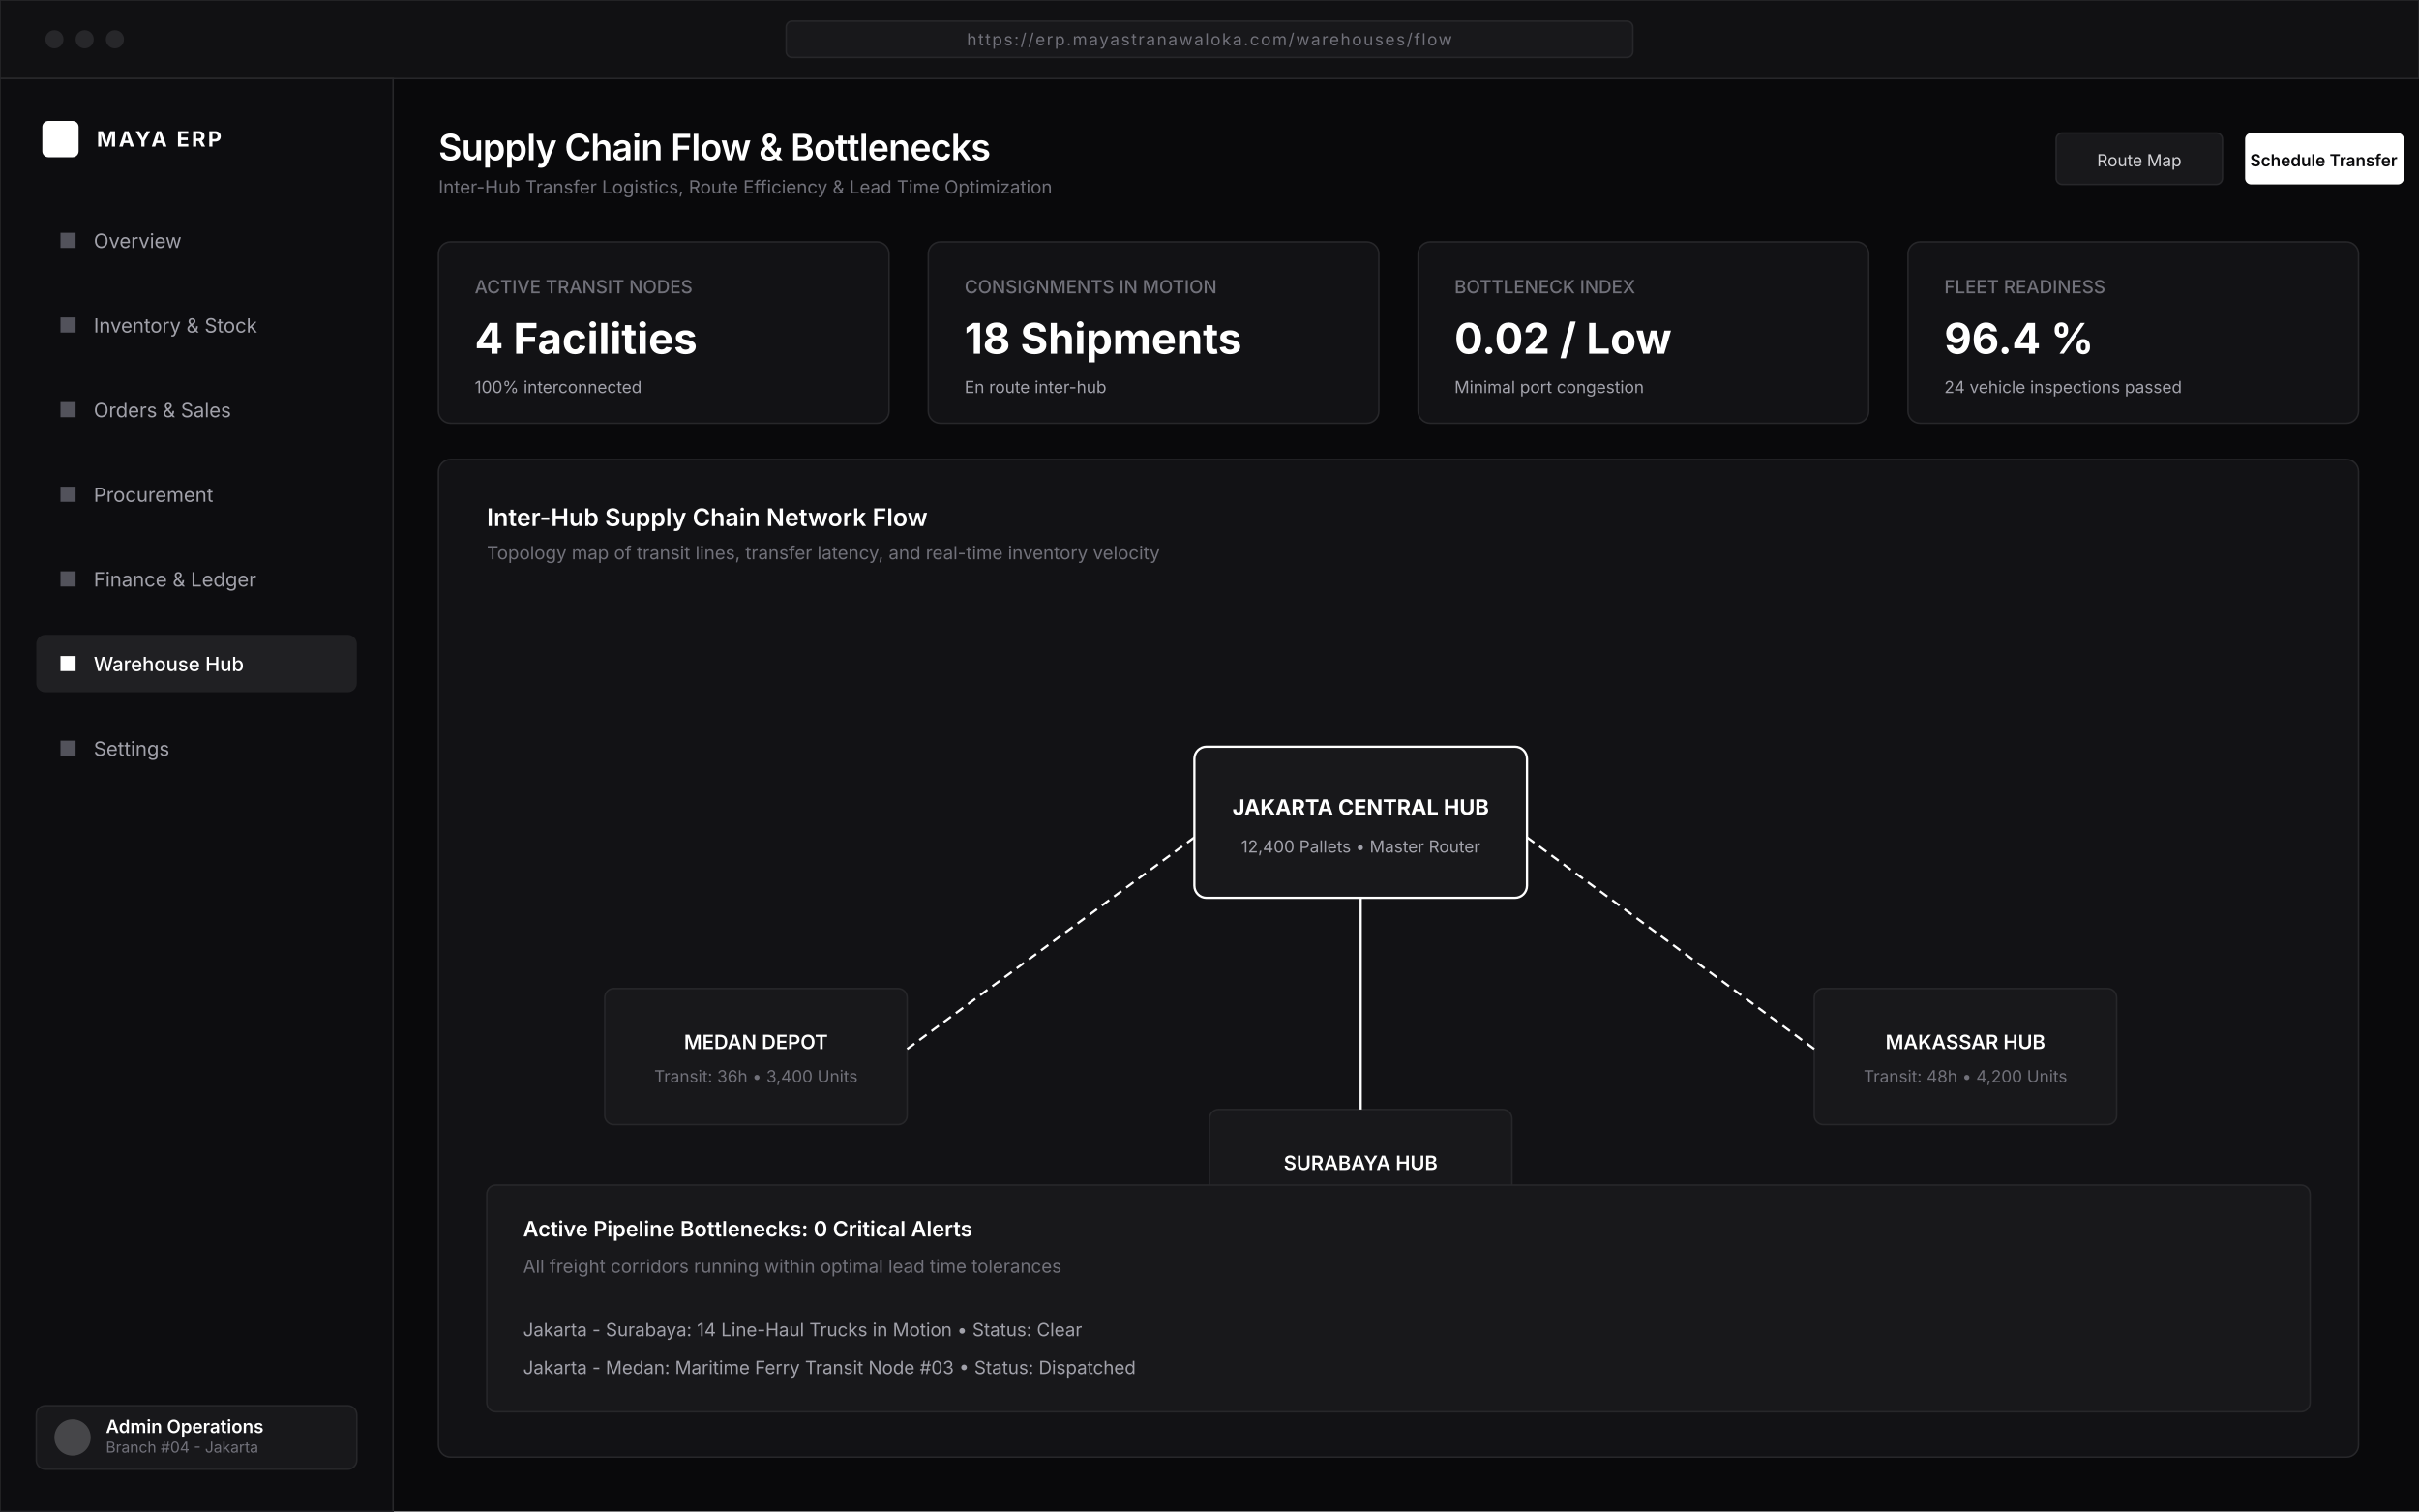
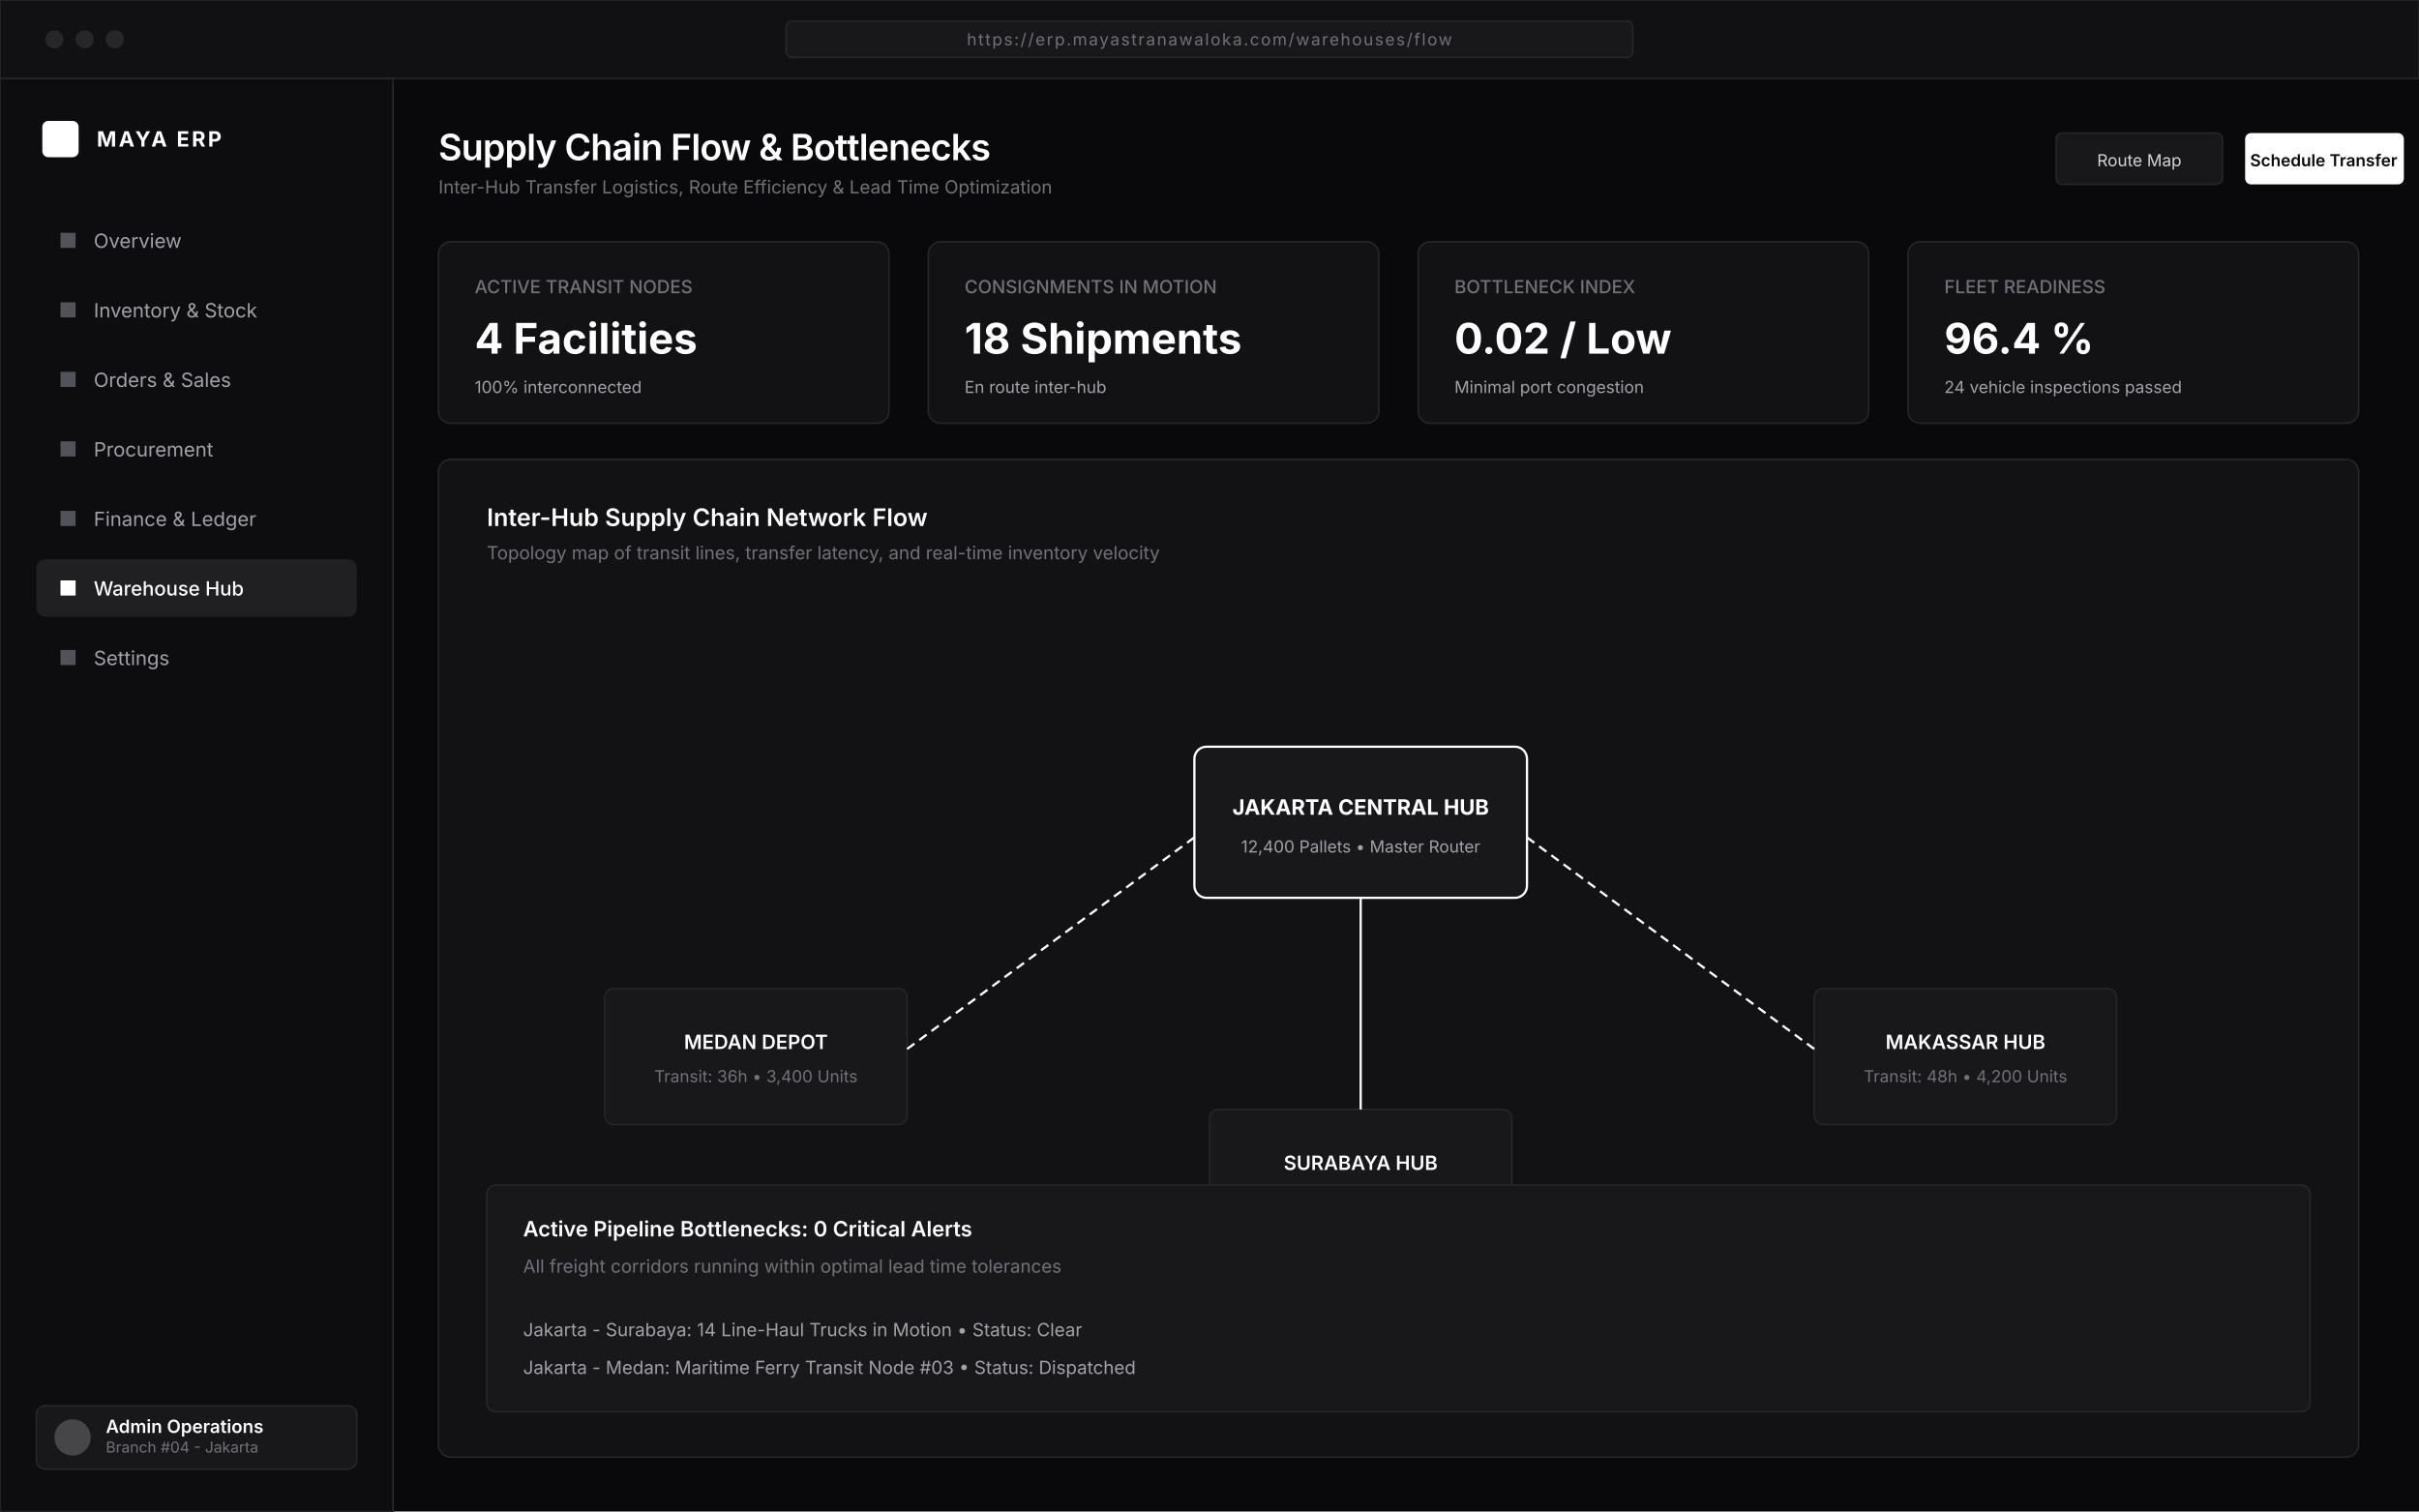
<svg xmlns="http://www.w3.org/2000/svg" viewBox="0 0 1600 1000" width="1600" height="1000" fill="none">
  <defs>
    <linearGradient id="chartGrad" x1="0" y1="0" x2="0" y2="1">
      <stop offset="0%" stop-color="#ffffff" stop-opacity="0.25" />
      <stop offset="100%" stop-color="#ffffff" stop-opacity="0.0" />
    </linearGradient>
    <linearGradient id="meterGrad" x1="0" y1="0" x2="1" y2="0">
      <stop offset="0%" stop-color="#ffffff" stop-opacity="0.8" />
      <stop offset="100%" stop-color="#ffffff" stop-opacity="0.2" />
    </linearGradient>
  </defs>
  <rect width="1600" height="1000" fill="#09090b" />
  <rect width="1600" height="52" fill="#111113" stroke="#27272a" stroke-width="1" />
  <circle cx="36" cy="26" r="6" fill="#27272a" />
  <circle cx="56" cy="26" r="6" fill="#27272a" />
  <circle cx="76" cy="26" r="6" fill="#27272a" />
  <rect x="520" y="14" width="560" height="24" rx="4" fill="#18181b" stroke="#27272a" stroke-width="1" />
  <text x="800" y="30" fill="#71717a" font-family="-apple-system, BlinkMacSystemFont, sans-serif" font-size="11" text-anchor="middle" letter-spacing="1">https://erp.mayastranawaloka.com/warehouses/flow</text>
  <rect x="0" y="52" width="260" height="948" fill="#0d0d10" stroke="#27272a" stroke-width="1" />
  <rect x="28" y="80" width="24" height="24" rx="4" fill="#ffffff" />
  <text x="64" y="97" fill="#ffffff" font-family="-apple-system, BlinkMacSystemFont, sans-serif" font-size="14" font-weight="700" letter-spacing="1.5">MAYA ERP</text>
  <g transform="translate(24, 140)">
    <rect x="16" y="14" width="10" height="10" fill="#52525b" />
    <text x="38" y="24" fill="#a1a1aa" font-family="-apple-system, BlinkMacSystemFont, sans-serif" font-size="13">Overview</text>
-     <rect x="16" y="70" width="10" height="10" fill="#52525b" />
-     <text x="38" y="80" fill="#a1a1aa" font-family="-apple-system, BlinkMacSystemFont, sans-serif" font-size="13">Inventory &amp; Stock</text>
-     <rect x="16" y="126" width="10" height="10" fill="#52525b" />
-     <text x="38" y="136" fill="#a1a1aa" font-family="-apple-system, BlinkMacSystemFont, sans-serif" font-size="13">Orders &amp; Sales</text>
-     <rect x="16" y="182" width="10" height="10" fill="#52525b" />
-     <text x="38" y="192" fill="#a1a1aa" font-family="-apple-system, BlinkMacSystemFont, sans-serif" font-size="13">Procurement</text>
-     <rect x="16" y="238" width="10" height="10" fill="#52525b" />
-     <text x="38" y="248" fill="#a1a1aa" font-family="-apple-system, BlinkMacSystemFont, sans-serif" font-size="13">Finance &amp; Ledger</text>
-     <rect x="0" y="280" width="212" height="38" rx="6" fill="#ffffff" fill-opacity="0.08" />
-     <rect x="16" y="294" width="10" height="10" fill="#ffffff" />
-     <text x="38" y="304" fill="#ffffff" font-family="-apple-system, BlinkMacSystemFont, sans-serif" font-size="13" font-weight="500">Warehouse Hub</text>
-     <rect x="16" y="350" width="10" height="10" fill="#52525b" />
-     <text x="38" y="360" fill="#a1a1aa" font-family="-apple-system, BlinkMacSystemFont, sans-serif" font-size="13">Settings</text>
+     <rect x="16" y="60" width="10" height="10" fill="#52525b" />
+     <text x="38" y="70" fill="#a1a1aa" font-family="-apple-system, BlinkMacSystemFont, sans-serif" font-size="13">Inventory &amp; Stock</text>
+     <rect x="16" y="106" width="10" height="10" fill="#52525b" />
+     <text x="38" y="116" fill="#a1a1aa" font-family="-apple-system, BlinkMacSystemFont, sans-serif" font-size="13">Orders &amp; Sales</text>
+     <rect x="16" y="152" width="10" height="10" fill="#52525b" />
+     <text x="38" y="162" fill="#a1a1aa" font-family="-apple-system, BlinkMacSystemFont, sans-serif" font-size="13">Procurement</text>
+     <rect x="16" y="198" width="10" height="10" fill="#52525b" />
+     <text x="38" y="208" fill="#a1a1aa" font-family="-apple-system, BlinkMacSystemFont, sans-serif" font-size="13">Finance &amp; Ledger</text>
+     <rect x="0" y="230" width="212" height="38" rx="6" fill="#ffffff" fill-opacity="0.08" />
+     <rect x="16" y="244" width="10" height="10" fill="#ffffff" />
+     <text x="38" y="254" fill="#ffffff" font-family="-apple-system, BlinkMacSystemFont, sans-serif" font-size="13" font-weight="500">Warehouse Hub</text>
+     <rect x="16" y="290" width="10" height="10" fill="#52525b" />
+     <text x="38" y="300" fill="#a1a1aa" font-family="-apple-system, BlinkMacSystemFont, sans-serif" font-size="13">Settings</text>
  </g>
  <rect x="24" y="930" width="212" height="42" rx="6" fill="#18181b" stroke="#27272a" stroke-width="1" />
  <circle cx="48" cy="951" r="12" fill="#ffffff" fill-opacity="0.2" />
  <text x="70" y="948" fill="#ffffff" font-family="-apple-system, BlinkMacSystemFont, sans-serif" font-size="12" font-weight="600">Admin Operations</text>
  <text x="70" y="961" fill="#71717a" font-family="-apple-system, BlinkMacSystemFont, sans-serif" font-size="10">Branch #04 - Jakarta</text>
  <g transform="translate(290, 80)">
    <text x="0" y="26" fill="#ffffff" font-family="-apple-system, BlinkMacSystemFont, sans-serif" font-size="24" font-weight="600" letter-spacing="-0.5">Supply Chain Flow &amp; Bottlenecks</text>
    <text x="0" y="48" fill="#71717a" font-family="-apple-system, BlinkMacSystemFont, sans-serif" font-size="12">Inter-Hub Transfer Logistics, Route Efficiency &amp; Lead Time Optimization</text>
    <rect x="1070" y="8" width="110" height="34" rx="4" fill="#18181b" stroke="#27272a" stroke-width="1" />
    <text x="1125" y="30" fill="#d4d4d8" font-family="-apple-system, BlinkMacSystemFont, sans-serif" font-size="11" text-anchor="middle">Route Map</text>
    <rect x="1195" y="8" width="105" height="34" rx="4" fill="#ffffff" />
    <text x="1247" y="30" fill="#09090b" font-family="-apple-system, BlinkMacSystemFont, sans-serif" font-size="11" font-weight="600" text-anchor="middle">Schedule Transfer</text>
  </g>
  <g transform="translate(290, 160)">
    <rect x="0" y="0" width="298" height="120" rx="8" fill="#121215" stroke="#27272a" stroke-width="1" />
    <text x="24" y="34" fill="#71717a" font-family="-apple-system, BlinkMacSystemFont, sans-serif" font-size="12" font-weight="500">ACTIVE TRANSIT NODES</text>
    <text x="24" y="74" fill="#ffffff" font-family="-apple-system, BlinkMacSystemFont, sans-serif" font-size="28" font-weight="700">4 Facilities</text>
    <text x="24" y="100" fill="#a1a1aa" font-family="-apple-system, BlinkMacSystemFont, sans-serif" font-size="11">100% interconnected</text>
    <rect x="324" y="0" width="298" height="120" rx="8" fill="#121215" stroke="#27272a" stroke-width="1" />
    <text x="348" y="34" fill="#71717a" font-family="-apple-system, BlinkMacSystemFont, sans-serif" font-size="12" font-weight="500">CONSIGNMENTS IN MOTION</text>
    <text x="348" y="74" fill="#ffffff" font-family="-apple-system, BlinkMacSystemFont, sans-serif" font-size="28" font-weight="700">18 Shipments</text>
    <text x="348" y="100" fill="#a1a1aa" font-family="-apple-system, BlinkMacSystemFont, sans-serif" font-size="11">En route inter-hub</text>
    <rect x="648" y="0" width="298" height="120" rx="8" fill="#121215" stroke="#27272a" stroke-width="1" />
    <text x="672" y="34" fill="#71717a" font-family="-apple-system, BlinkMacSystemFont, sans-serif" font-size="12" font-weight="500">BOTTLENECK INDEX</text>
    <text x="672" y="74" fill="#ffffff" font-family="-apple-system, BlinkMacSystemFont, sans-serif" font-size="28" font-weight="700">0.02 / Low</text>
    <text x="672" y="100" fill="#a1a1aa" font-family="-apple-system, BlinkMacSystemFont, sans-serif" font-size="11">Minimal port congestion</text>
    <rect x="972" y="0" width="298" height="120" rx="8" fill="#121215" stroke="#27272a" stroke-width="1" />
    <text x="996" y="34" fill="#71717a" font-family="-apple-system, BlinkMacSystemFont, sans-serif" font-size="12" font-weight="500">FLEET READINESS</text>
    <text x="996" y="74" fill="#ffffff" font-family="-apple-system, BlinkMacSystemFont, sans-serif" font-size="28" font-weight="700">96.4 %</text>
    <text x="996" y="100" fill="#a1a1aa" font-family="-apple-system, BlinkMacSystemFont, sans-serif" font-size="11">24 vehicle inspections passed</text>
  </g>
  <g transform="translate(290, 304)">
    <rect x="0" y="0" width="1270" height="660" rx="8" fill="#121215" stroke="#27272a" stroke-width="1" />
    <text x="32" y="44" fill="#ffffff" font-family="-apple-system, BlinkMacSystemFont, sans-serif" font-size="16" font-weight="600">Inter-Hub Supply Chain Network Flow</text>
    <text x="32" y="66" fill="#71717a" font-family="-apple-system, BlinkMacSystemFont, sans-serif" font-size="12">Topology map of transit lines, transfer latency, and real-time inventory velocity</text>
    <g transform="translate(50, 110)">
      <rect x="450" y="80" width="220" height="100" rx="8" fill="#18181b" stroke="#ffffff" stroke-width="1.5" />
      <text x="560" y="125" fill="#ffffff" font-family="-apple-system, BlinkMacSystemFont, sans-serif" font-size="14" font-weight="700" text-anchor="middle">JAKARTA CENTRAL HUB</text>
      <text x="560" y="150" fill="#a1a1aa" font-family="-apple-system, BlinkMacSystemFont, sans-serif" font-size="11" text-anchor="middle">12,400 Pallets • Master Router</text>
      <rect x="60" y="240" width="200" height="90" rx="6" fill="#18181b" stroke="#27272a" stroke-width="1" />
      <text x="160" y="280" fill="#ffffff" font-family="-apple-system, BlinkMacSystemFont, sans-serif" font-size="13" font-weight="600" text-anchor="middle">MEDAN DEPOT</text>
      <text x="160" y="302" fill="#71717a" font-family="-apple-system, BlinkMacSystemFont, sans-serif" font-size="11" text-anchor="middle">Transit: 36h • 3,400 Units</text>
      <rect x="460" y="320" width="200" height="90" rx="6" fill="#18181b" stroke="#27272a" stroke-width="1" />
      <text x="560" y="360" fill="#ffffff" font-family="-apple-system, BlinkMacSystemFont, sans-serif" font-size="13" font-weight="600" text-anchor="middle">SURABAYA HUB</text>
      <text x="560" y="382" fill="#71717a" font-family="-apple-system, BlinkMacSystemFont, sans-serif" font-size="11" text-anchor="middle">Transit: 14h • 6,800 Units</text>
      <rect x="860" y="240" width="200" height="90" rx="6" fill="#18181b" stroke="#27272a" stroke-width="1" />
      <text x="960" y="280" fill="#ffffff" font-family="-apple-system, BlinkMacSystemFont, sans-serif" font-size="13" font-weight="600" text-anchor="middle">MAKASSAR HUB</text>
      <text x="960" y="302" fill="#71717a" font-family="-apple-system, BlinkMacSystemFont, sans-serif" font-size="11" text-anchor="middle">Transit: 48h • 4,200 Units</text>
      <line x1="450" y1="140" x2="260" y2="280" stroke="#ffffff" stroke-width="1.5" stroke-dasharray="6,4" />
      <line x1="560" y1="180" x2="560" y2="320" stroke="#ffffff" stroke-width="1.5" />
      <line x1="670" y1="140" x2="860" y2="280" stroke="#ffffff" stroke-width="1.5" stroke-dasharray="6,4" />
    </g>
    <g transform="translate(32, 480)">
      <rect x="0" y="0" width="1206" height="150" rx="6" fill="#18181b" stroke="#27272a" stroke-width="1" />
      <text x="24" y="34" fill="#ffffff" font-family="-apple-system, BlinkMacSystemFont, sans-serif" font-size="14" font-weight="600">Active Pipeline Bottlenecks: 0 Critical Alerts</text>
      <text x="24" y="58" fill="#71717a" font-family="-apple-system, BlinkMacSystemFont, sans-serif" font-size="12">All freight corridors running within optimal lead time tolerances</text>
      <text x="24" y="100" fill="#a1a1aa" font-family="-apple-system, BlinkMacSystemFont, sans-serif" font-size="12">Jakarta - Surabaya: 14 Line-Haul Trucks in Motion • Status: Clear</text>
      <text x="24" y="125" fill="#a1a1aa" font-family="-apple-system, BlinkMacSystemFont, sans-serif" font-size="12">Jakarta - Medan: Maritime Ferry Transit Node #03 • Status: Dispatched</text>
    </g>
  </g>
</svg>
